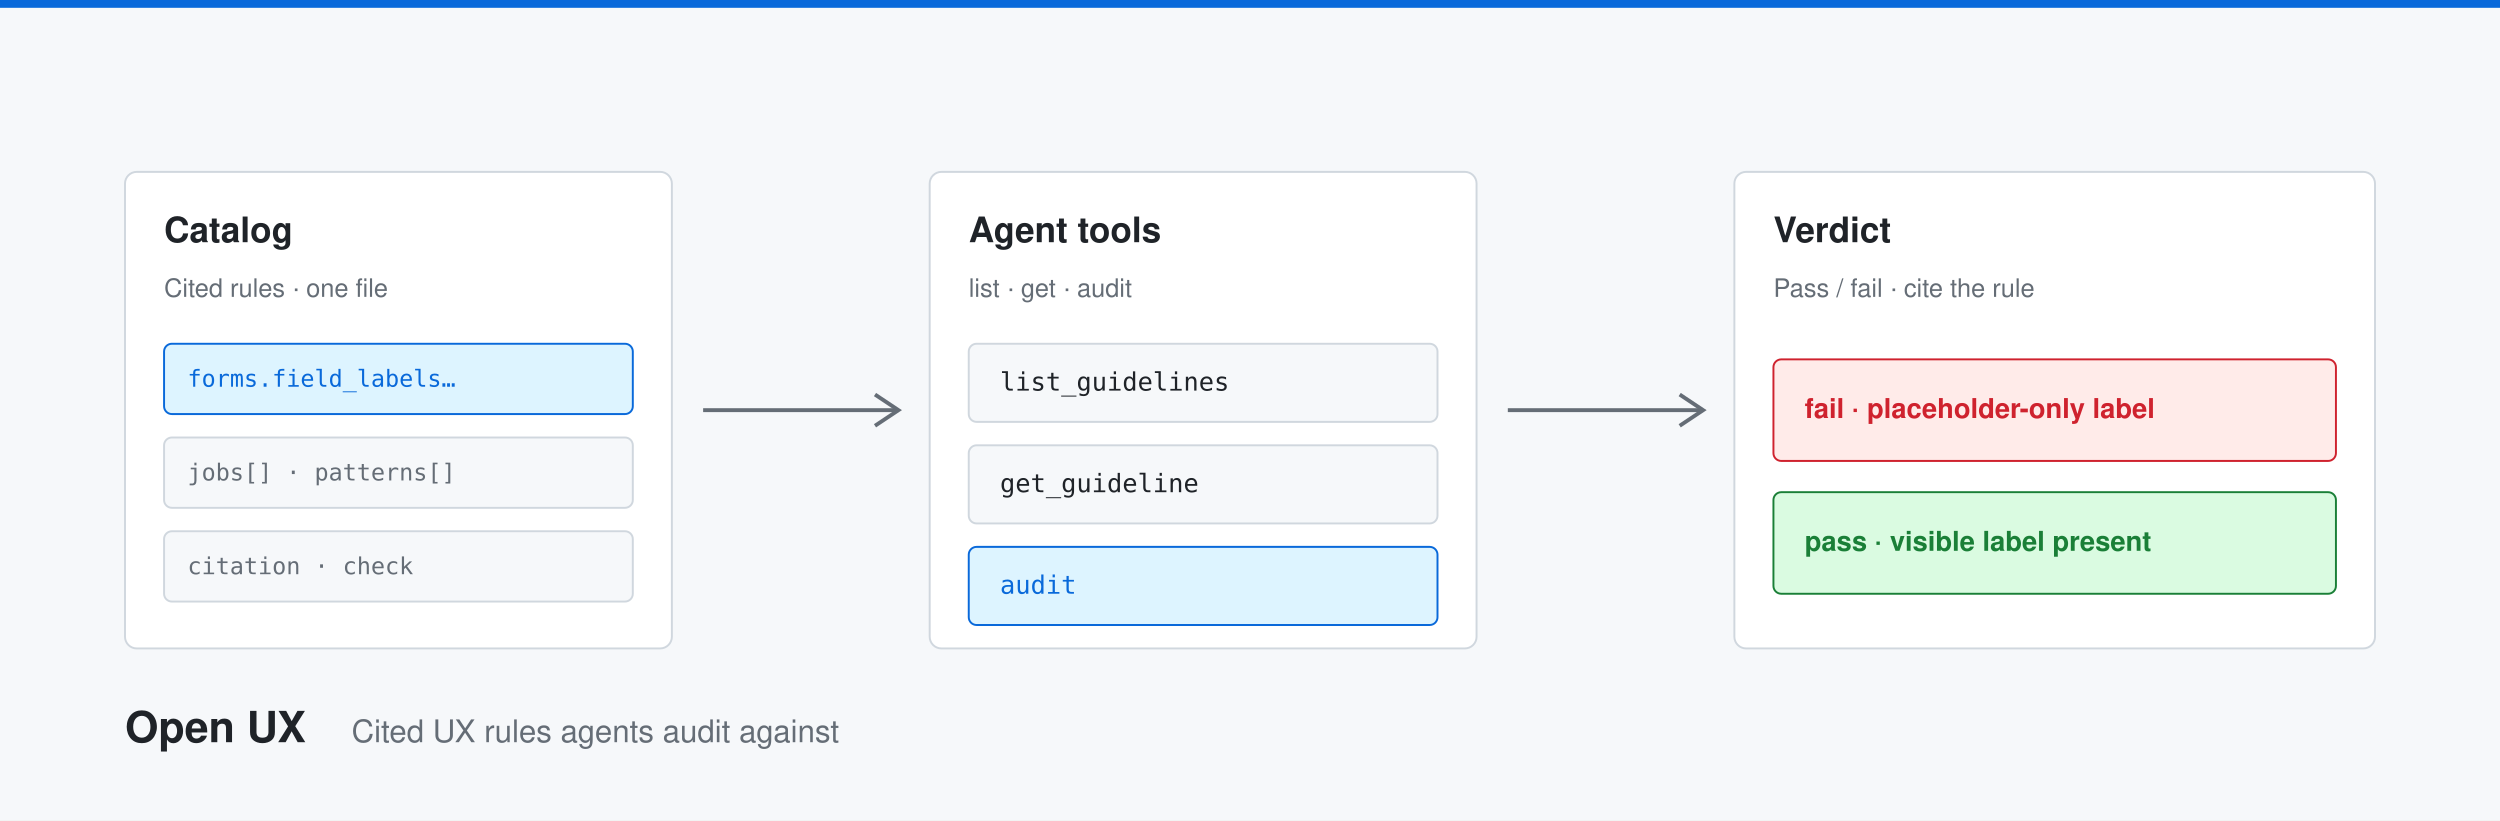
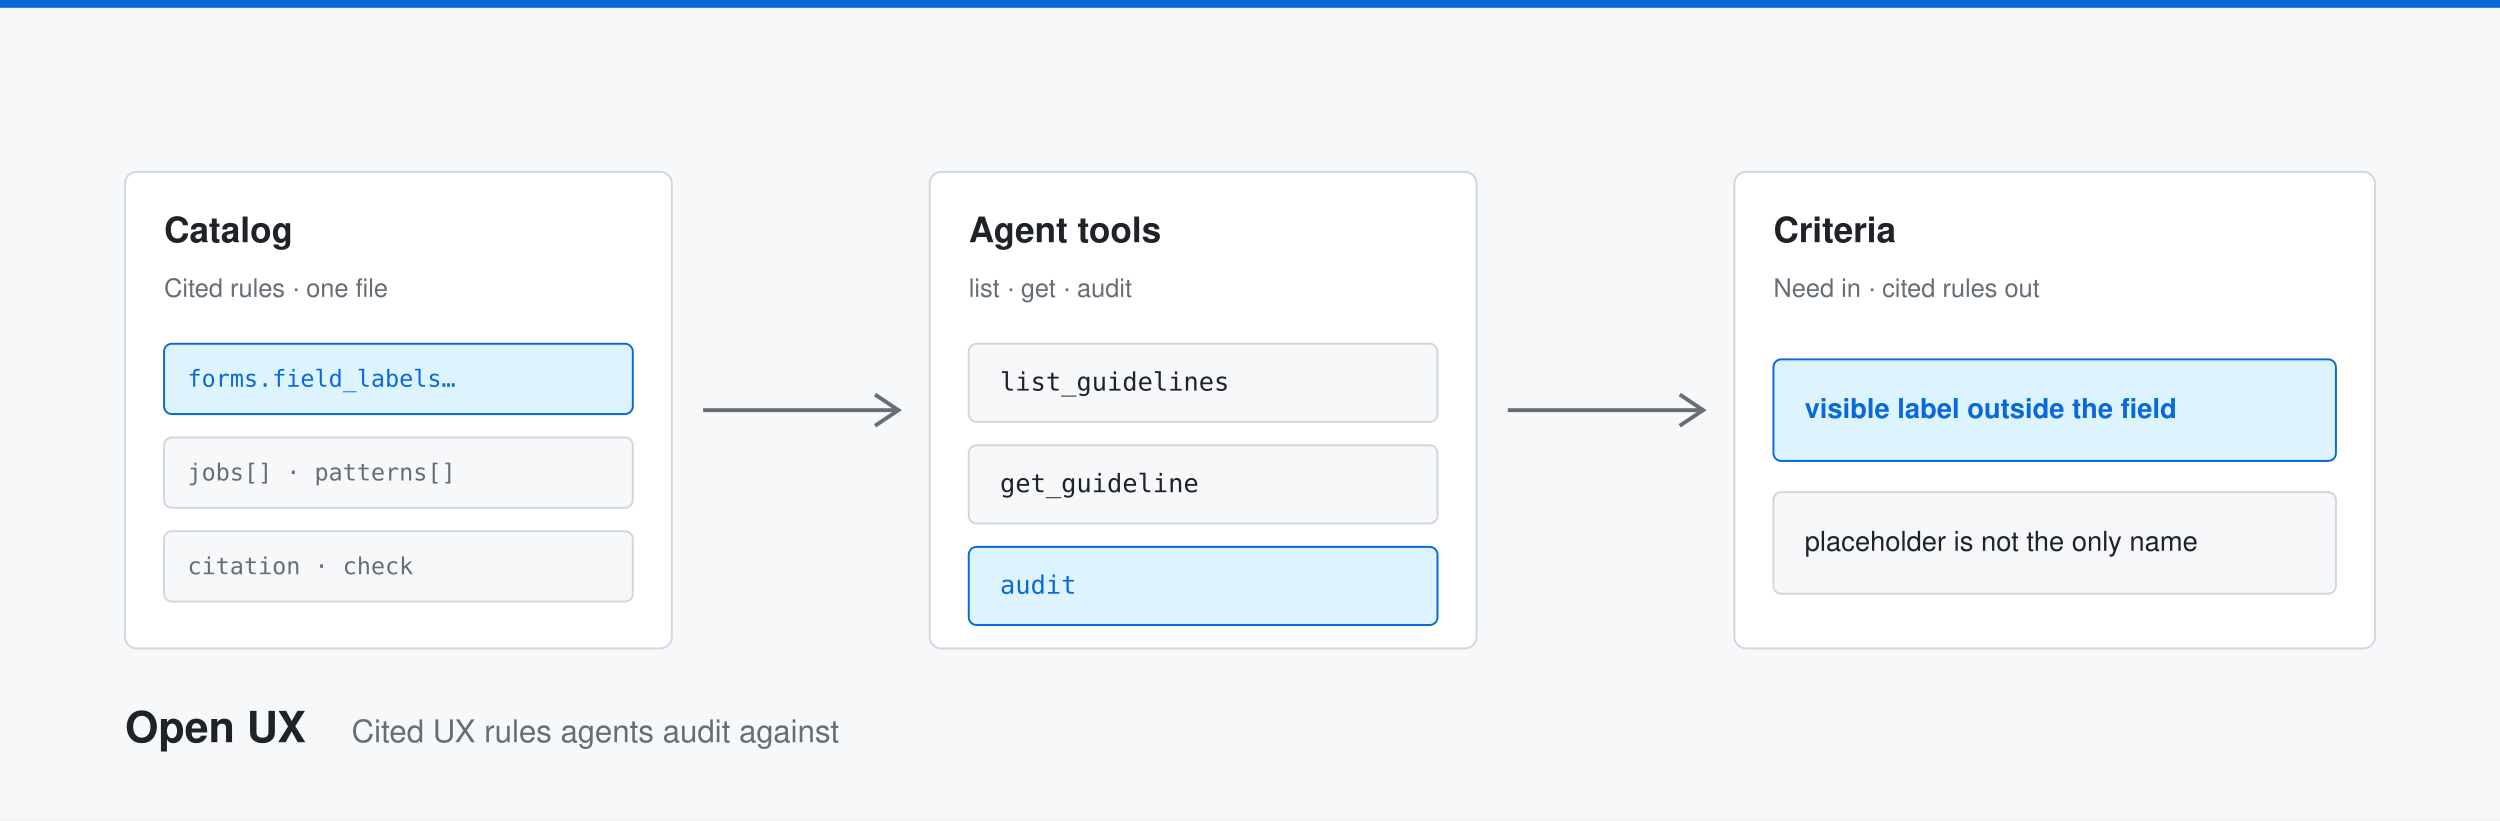
<svg xmlns="http://www.w3.org/2000/svg" width="1280" height="420" viewBox="0 0 1280 420" role="img" aria-label="Open UX: catalog to audit flow">
  <rect width="1280" height="420" fill="#f6f8fa" />
  <rect x="0" y="0" width="1280" height="4" fill="#0969da" />
  <rect x="64" y="88" width="280" height="244" rx="6" fill="#ffffff" stroke="#d0d7de" stroke-width="1" />
  <text x="84" y="124" font-family="-apple-system, BlinkMacSystemFont, Segoe UI, Helvetica, Arial, sans-serif" font-size="18" font-weight="600" fill="#1f2328">Catalog</text>
  <text x="84" y="152" font-family="-apple-system, BlinkMacSystemFont, Segoe UI, Helvetica, Arial, sans-serif" font-size="13" fill="#656d76">Cited rules · one file</text>
  <rect x="84" y="176" width="240" height="36" rx="4" fill="#ddf4ff" stroke="#0969da" stroke-width="1" />
  <text x="96" y="198" font-family="ui-monospace, SF Mono, Menlo, Consolas, monospace" font-size="12" fill="#0969da">forms.field_labels…</text>
  <rect x="84" y="224" width="240" height="36" rx="4" fill="#f6f8fa" stroke="#d0d7de" />
  <text x="96" y="246" font-family="ui-monospace, SF Mono, Menlo, Consolas, monospace" font-size="12" fill="#656d76">jobs[] · patterns[]</text>
  <rect x="84" y="272" width="240" height="36" rx="4" fill="#f6f8fa" stroke="#d0d7de" />
  <text x="96" y="294" font-family="ui-monospace, SF Mono, Menlo, Consolas, monospace" font-size="12" fill="#656d76">citation · check</text>
  <path d="M360 210 H460" stroke="#656d76" stroke-width="2" fill="none" />
  <path d="M448 202 L460 210 L448 218" stroke="#656d76" stroke-width="2" fill="none" />
  <rect x="476" y="88" width="280" height="244" rx="6" fill="#ffffff" stroke="#d0d7de" stroke-width="1" />
  <text x="496" y="124" font-family="-apple-system, BlinkMacSystemFont, Segoe UI, Helvetica, Arial, sans-serif" font-size="18" font-weight="600" fill="#1f2328">Agent tools</text>
  <text x="496" y="152" font-family="-apple-system, BlinkMacSystemFont, Segoe UI, Helvetica, Arial, sans-serif" font-size="13" fill="#656d76">list · get · audit</text>
  <rect x="496" y="176" width="240" height="40" rx="4" fill="#f6f8fa" stroke="#d0d7de" />
  <text x="512" y="200" font-family="ui-monospace, SF Mono, Menlo, Consolas, monospace" font-size="13" fill="#1f2328">list_guidelines</text>
  <rect x="496" y="228" width="240" height="40" rx="4" fill="#f6f8fa" stroke="#d0d7de" />
  <text x="512" y="252" font-family="ui-monospace, SF Mono, Menlo, Consolas, monospace" font-size="13" fill="#1f2328">get_guideline</text>
  <rect x="496" y="280" width="240" height="40" rx="4" fill="#ddf4ff" stroke="#0969da" />
  <text x="512" y="304" font-family="ui-monospace, SF Mono, Menlo, Consolas, monospace" font-size="13" fill="#0969da">audit</text>
  <path d="M772 210 H872" stroke="#656d76" stroke-width="2" fill="none" />
  <path d="M860 202 L872 210 L860 218" stroke="#656d76" stroke-width="2" fill="none" />
  <rect x="888" y="88" width="328" height="244" rx="6" fill="#ffffff" stroke="#d0d7de" stroke-width="1" />
-   <text x="908" y="124" font-family="-apple-system, BlinkMacSystemFont, Segoe UI, Helvetica, Arial, sans-serif" font-size="18" font-weight="600" fill="#1f2328">Verdict</text>
-   <text x="908" y="152" font-family="-apple-system, BlinkMacSystemFont, Segoe UI, Helvetica, Arial, sans-serif" font-size="13" fill="#656d76">Pass / fail · cite the rule</text>
-   <rect x="908" y="184" width="288" height="52" rx="4" fill="#ffebe9" stroke="#cf222e" />
-   <text x="924" y="214" font-family="-apple-system, BlinkMacSystemFont, Segoe UI, Helvetica, Arial, sans-serif" font-size="14" font-weight="600" fill="#cf222e">fail · placeholder-only label</text>
-   <rect x="908" y="252" width="288" height="52" rx="4" fill="#dafbe1" stroke="#1a7f37" />
-   <text x="924" y="282" font-family="-apple-system, BlinkMacSystemFont, Segoe UI, Helvetica, Arial, sans-serif" font-size="14" font-weight="600" fill="#1a7f37">pass · visible label present</text>
+   <text x="908" y="124" font-family="-apple-system, BlinkMacSystemFont, Segoe UI, Helvetica, Arial, sans-serif" font-size="18" font-weight="600" fill="#1f2328">Criteria</text>
+   <text x="908" y="152" font-family="-apple-system, BlinkMacSystemFont, Segoe UI, Helvetica, Arial, sans-serif" font-size="13" fill="#656d76">Need in · cited rules out</text>
+   <rect x="908" y="184" width="288" height="52" rx="4" fill="#ddf4ff" stroke="#0969da" />
+   <text x="924" y="214" font-family="-apple-system, BlinkMacSystemFont, Segoe UI, Helvetica, Arial, sans-serif" font-size="14" font-weight="600" fill="#0969da">visible label outside the field</text>
+   <rect x="908" y="252" width="288" height="52" rx="4" fill="#f6f8fa" stroke="#d0d7de" />
+   <text x="924" y="282" font-family="-apple-system, BlinkMacSystemFont, Segoe UI, Helvetica, Arial, sans-serif" font-size="14" fill="#1f2328">placeholder is not the only name</text>
  <text x="64" y="380" font-family="-apple-system, BlinkMacSystemFont, Segoe UI, Helvetica, Arial, sans-serif" font-size="22" font-weight="600" fill="#1f2328">Open UX</text>
  <text x="180" y="380" font-family="-apple-system, BlinkMacSystemFont, Segoe UI, Helvetica, Arial, sans-serif" font-size="16" fill="#656d76">Cited UX rules agents audit against</text>
</svg>
